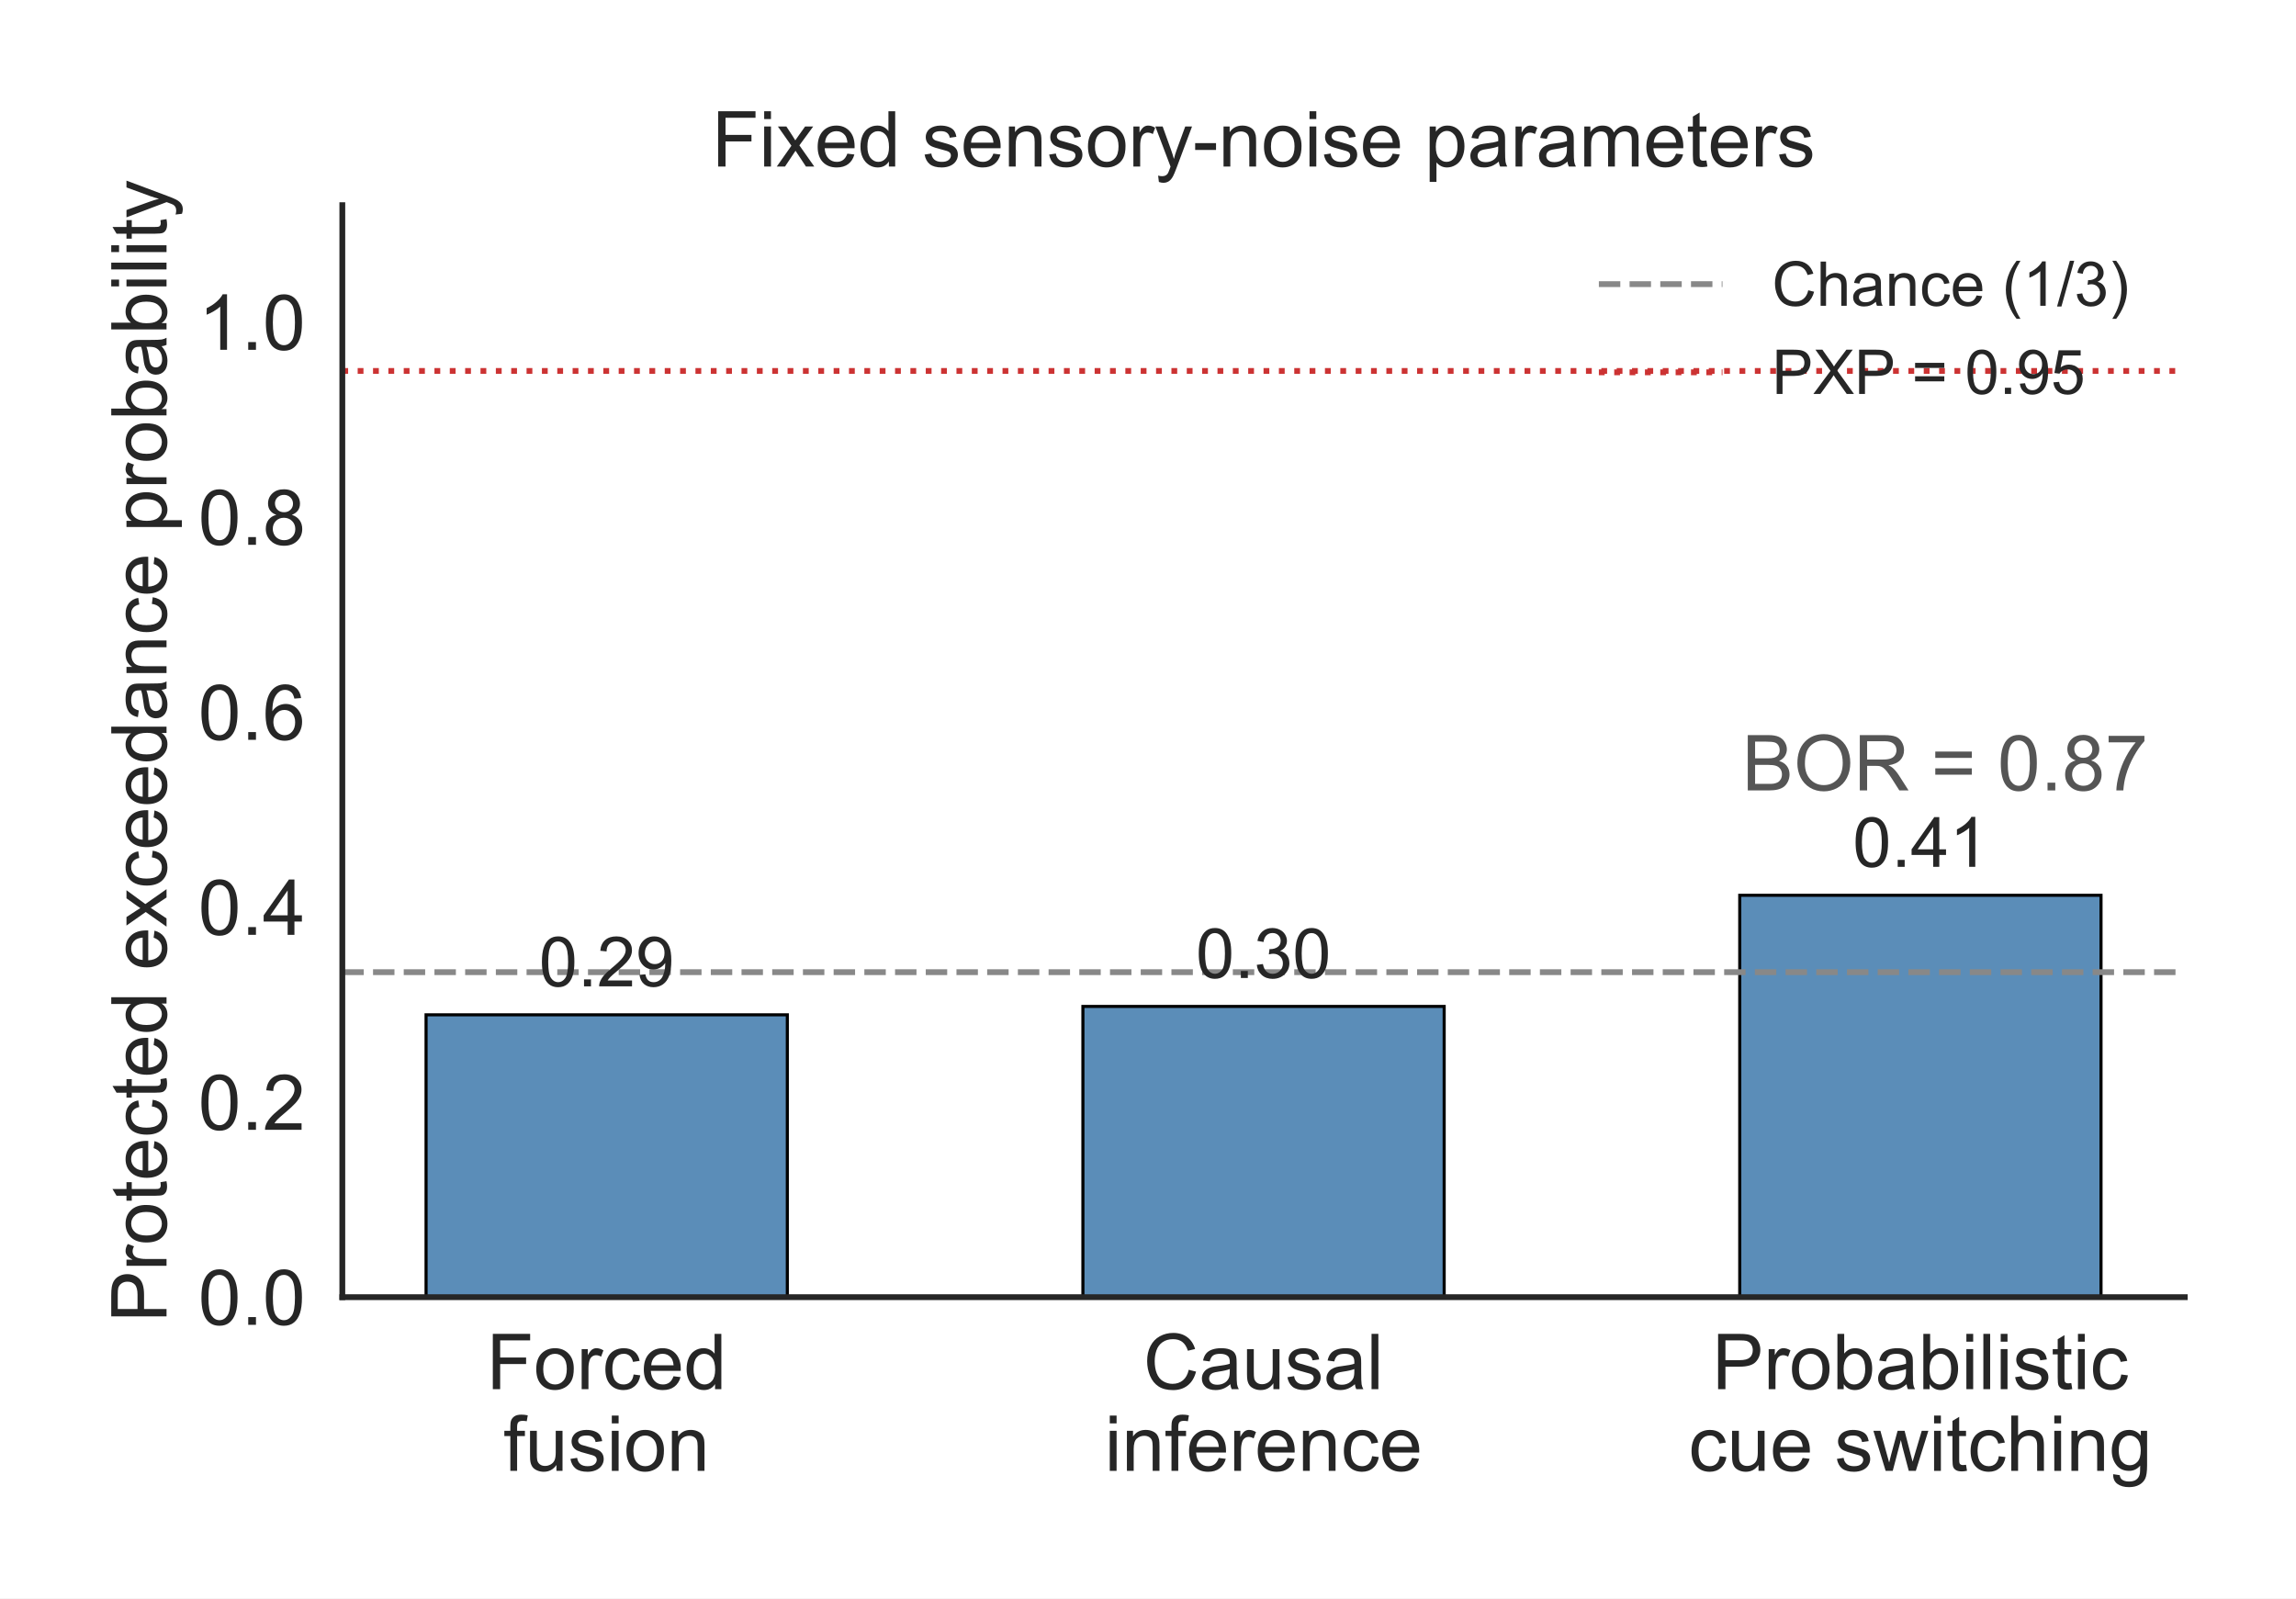
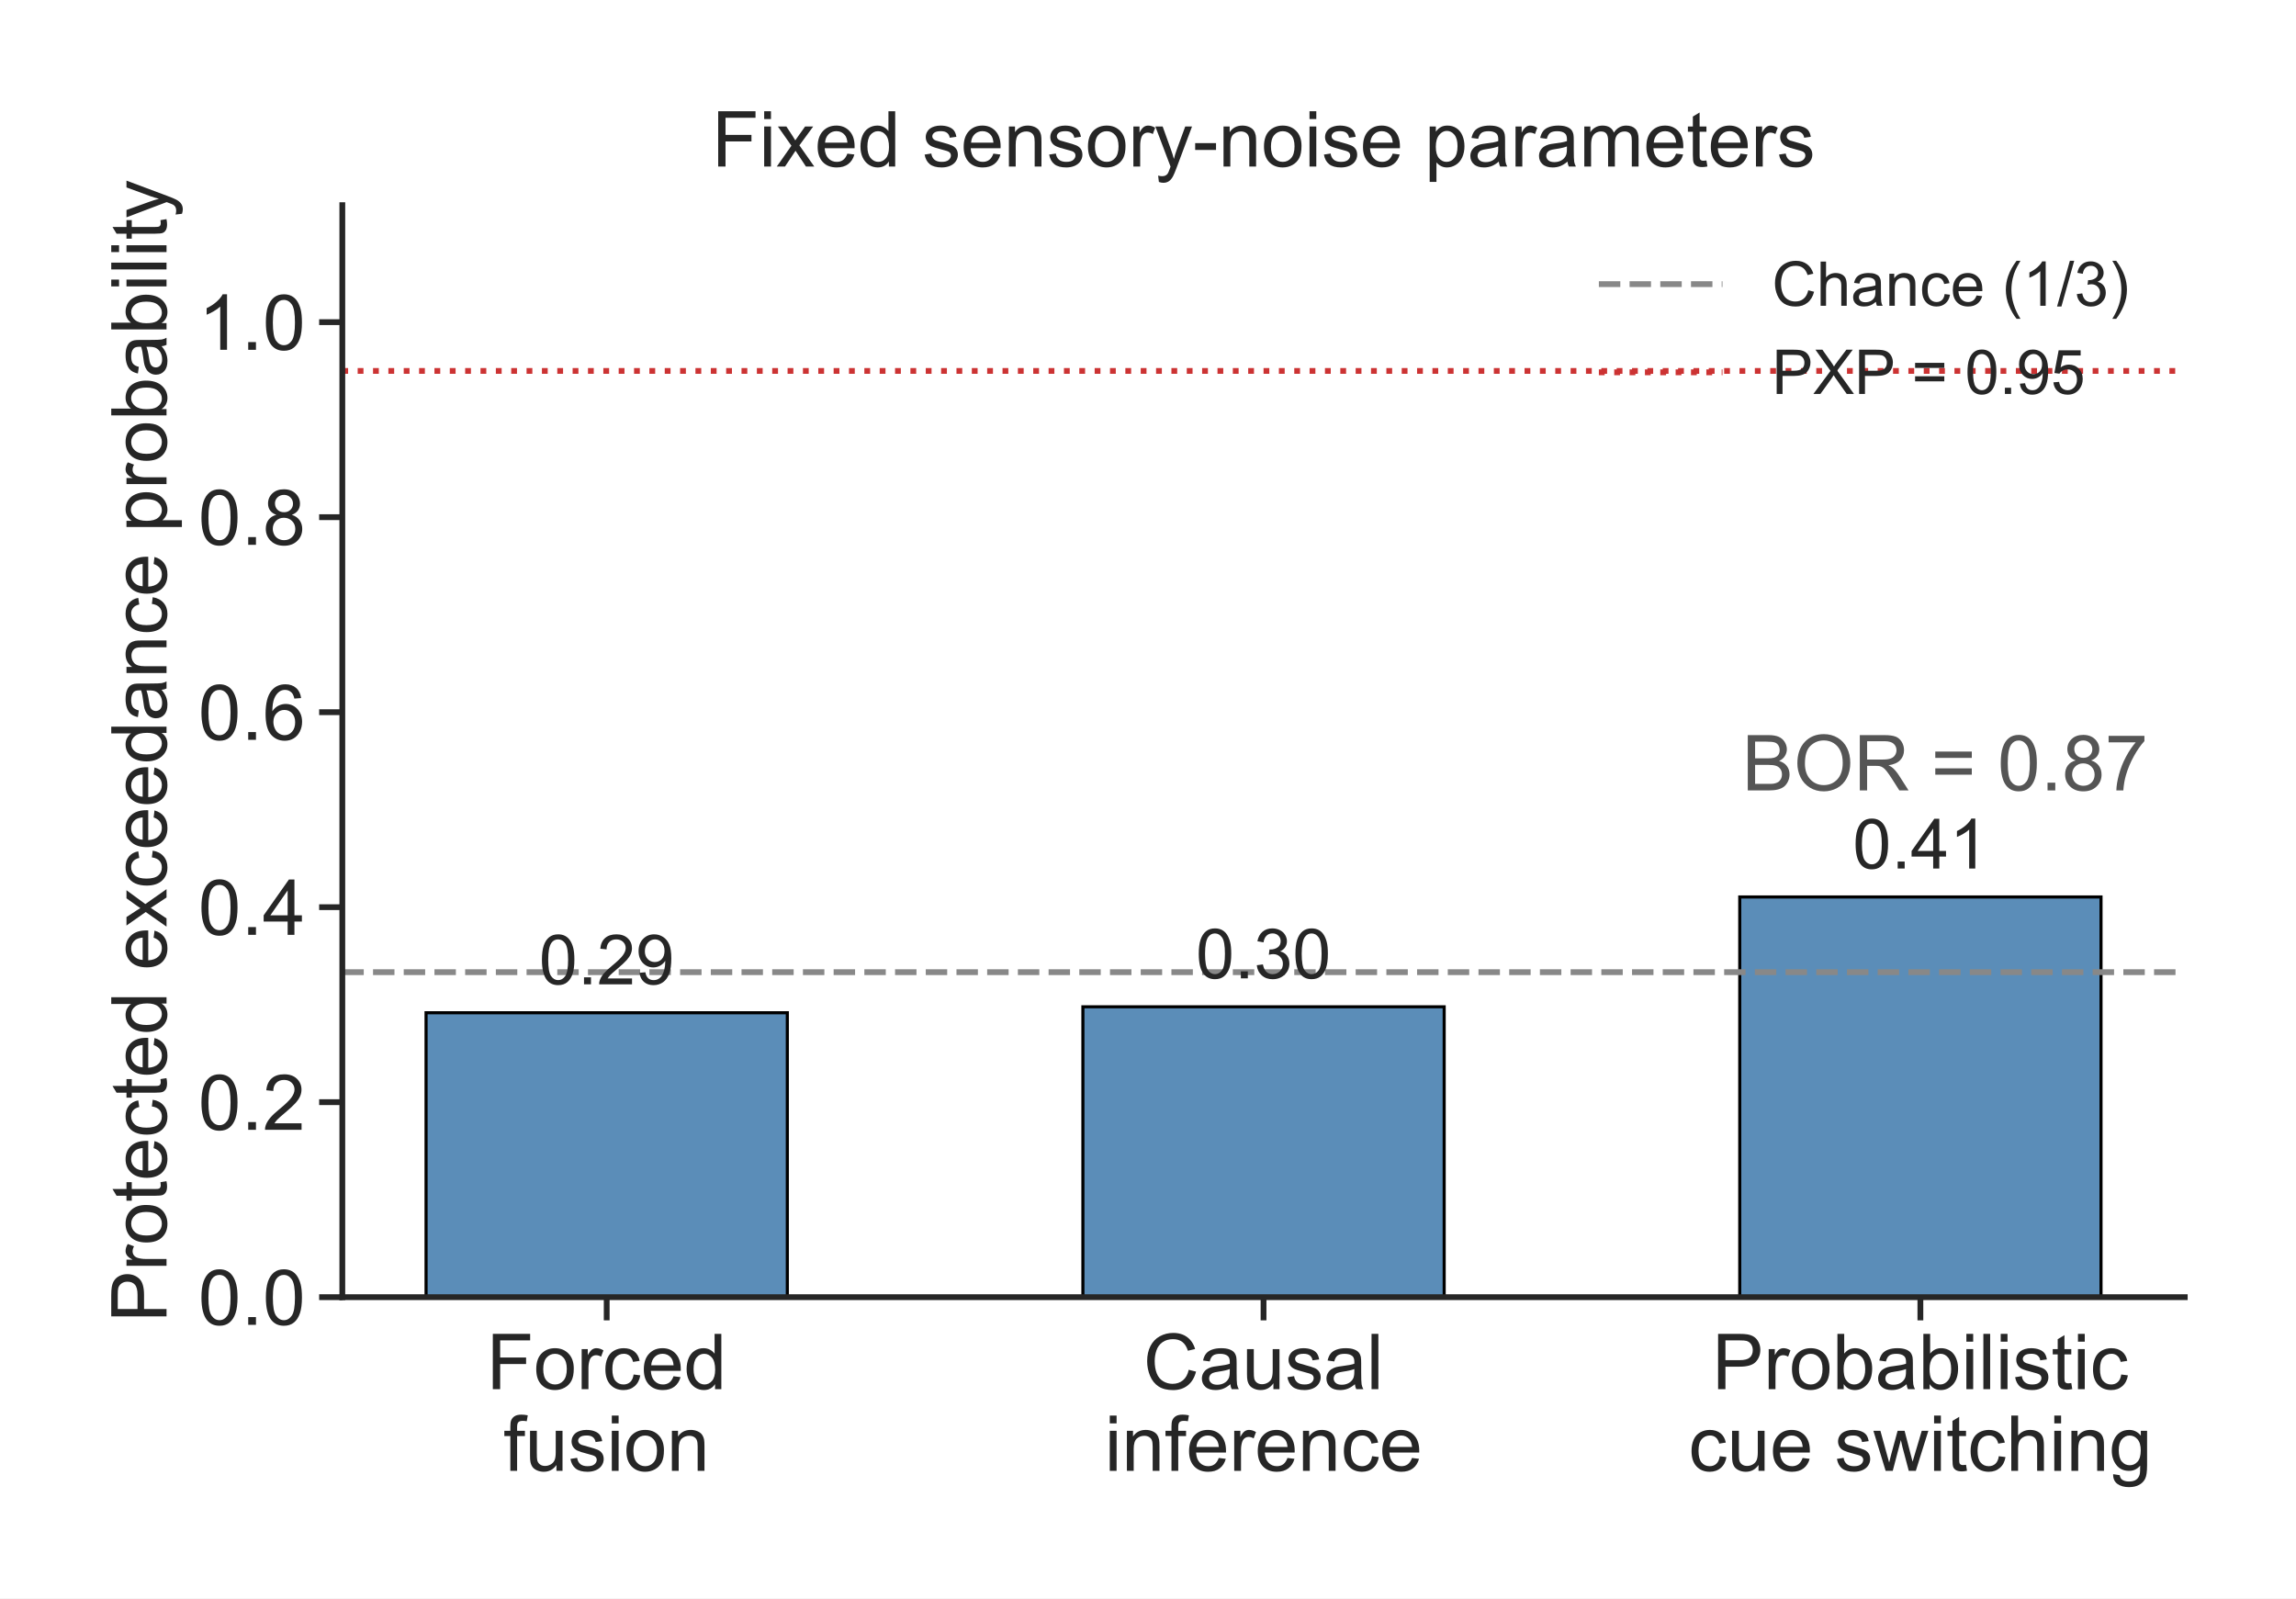
<svg xmlns="http://www.w3.org/2000/svg" xmlns:xlink="http://www.w3.org/1999/xlink" width="594.425pt" height="413.796pt" viewBox="0 0 594.425 413.796" version="1.1">
  <defs>
    <style type="text/css">*{stroke-linejoin: round; stroke-linecap: butt}</style>
  </defs>
  <g id="figure_1">
    <g id="patch_1">
      <path d="M 0 413.796  L 594.425 413.796  L 594.425 0  L 0 0  z " style="fill: #ffffff" />
    </g>
    <g id="axes_1">
      <g id="patch_2">
        <path d="M 88.625 335.818  L 565.625 335.818  L 565.625 53.116  L 88.625 53.116  z " style="fill: #ffffff" />
      </g>
      <g id="matplotlib.axis_1">
        <g id="xtick_1">
+           <g id="line2d_1">
+             <defs>
+               <path id="m2c7286f1e1" d="M 0 0  L 0 6  " style="stroke: #262626; stroke-width: 1.5" />
+             </defs>
+             <g>
+               <use xlink:href="#m2c7286f1e1" x="157.072" y="335.818" style="fill: #262626; stroke: #262626; stroke-width: 1.5" />
+             </g>
+           </g>
          <g id="text_1">
            <g style="fill: #262626" transform="translate(125.9512 359.6332) scale(0.2 -0.2)">
              <defs>
                <path id="ArialMT-46" d="M 525 0  L 525 4581  L 3616 4581  L 3616 4041  L 1131 4041  L 1131 2622  L 3281 2622  L 3281 2081  L 1131 2081  L 1131 0  L 525 0  z " transform="scale(0.015625)" />
                <path id="ArialMT-6f" d="M 213 1659  Q 213 2581 725 3025  Q 1153 3394 1769 3394  Q 2453 3394 2887 2945  Q 3322 2497 3322 1706  Q 3322 1066 3130 698  Q 2938 331 2570 128  Q 2203 -75 1769 -75  Q 1072 -75 642 372  Q 213 819 213 1659  z M 791 1659  Q 791 1022 1069 705  Q 1347 388 1769 388  Q 2188 388 2466 706  Q 2744 1025 2744 1678  Q 2744 2294 2464 2611  Q 2184 2928 1769 2928  Q 1347 2928 1069 2612  Q 791 2297 791 1659  z " transform="scale(0.015625)" />
                <path id="ArialMT-72" d="M 416 0  L 416 3319  L 922 3319  L 922 2816  Q 1116 3169 1280 3281  Q 1444 3394 1641 3394  Q 1925 3394 2219 3213  L 2025 2691  Q 1819 2813 1613 2813  Q 1428 2813 1281 2702  Q 1134 2591 1072 2394  Q 978 2094 978 1738  L 978 0  L 416 0  z " transform="scale(0.015625)" />
                <path id="ArialMT-63" d="M 2588 1216  L 3141 1144  Q 3050 572 2676 248  Q 2303 -75 1759 -75  Q 1078 -75 664 370  Q 250 816 250 1647  Q 250 2184 428 2587  Q 606 2991 970 3192  Q 1334 3394 1763 3394  Q 2303 3394 2647 3120  Q 2991 2847 3088 2344  L 2541 2259  Q 2463 2594 2264 2762  Q 2066 2931 1784 2931  Q 1359 2931 1093 2626  Q 828 2322 828 1663  Q 828 994 1084 691  Q 1341 388 1753 388  Q 2084 388 2306 591  Q 2528 794 2588 1216  z " transform="scale(0.015625)" />
                <path id="ArialMT-65" d="M 2694 1069  L 3275 997  Q 3138 488 2766 206  Q 2394 -75 1816 -75  Q 1088 -75 661 373  Q 234 822 234 1631  Q 234 2469 665 2931  Q 1097 3394 1784 3394  Q 2450 3394 2872 2941  Q 3294 2488 3294 1666  Q 3294 1616 3291 1516  L 816 1516  Q 847 969 1125 678  Q 1403 388 1819 388  Q 2128 388 2347 550  Q 2566 713 2694 1069  z M 847 1978  L 2700 1978  Q 2663 2397 2488 2606  Q 2219 2931 1791 2931  Q 1403 2931 1139 2672  Q 875 2413 847 1978  z " transform="scale(0.015625)" />
                <path id="ArialMT-64" d="M 2575 0  L 2575 419  Q 2259 -75 1647 -75  Q 1250 -75 917 144  Q 584 363 401 755  Q 219 1147 219 1656  Q 219 2153 384 2558  Q 550 2963 881 3178  Q 1213 3394 1622 3394  Q 1922 3394 2156 3267  Q 2391 3141 2538 2938  L 2538 4581  L 3097 4581  L 3097 0  L 2575 0  z M 797 1656  Q 797 1019 1065 703  Q 1334 388 1700 388  Q 2069 388 2326 689  Q 2584 991 2584 1609  Q 2584 2291 2321 2609  Q 2059 2928 1675 2928  Q 1300 2928 1048 2622  Q 797 2316 797 1656  z " transform="scale(0.015625)" />
              </defs>
              <use xlink:href="#ArialMT-46" />
              <use xlink:href="#ArialMT-6f" transform="translate(61.08398 0)" />
              <use xlink:href="#ArialMT-72" transform="translate(116.6992 0)" />
              <use xlink:href="#ArialMT-63" transform="translate(150 0)" />
              <use xlink:href="#ArialMT-65" transform="translate(200 0)" />
              <use xlink:href="#ArialMT-64" transform="translate(255.6152 0)" />
            </g>
            <g style="fill: #262626" transform="translate(130.3887 380.787) scale(0.2 -0.2)">
              <defs>
                <path id="ArialMT-66" d="M 556 0  L 556 2881  L 59 2881  L 59 3319  L 556 3319  L 556 3672  Q 556 4006 616 4169  Q 697 4388 901 4523  Q 1106 4659 1475 4659  Q 1713 4659 2000 4603  L 1916 4113  Q 1741 4144 1584 4144  Q 1328 4144 1222 4034  Q 1116 3925 1116 3625  L 1116 3319  L 1763 3319  L 1763 2881  L 1116 2881  L 1116 0  L 556 0  z " transform="scale(0.015625)" />
                <path id="ArialMT-75" d="M 2597 0  L 2597 488  Q 2209 -75 1544 -75  Q 1250 -75 995 37  Q 741 150 617 320  Q 494 491 444 738  Q 409 903 409 1263  L 409 3319  L 972 3319  L 972 1478  Q 972 1038 1006 884  Q 1059 663 1231 536  Q 1403 409 1656 409  Q 1909 409 2131 539  Q 2353 669 2445 892  Q 2538 1116 2538 1541  L 2538 3319  L 3100 3319  L 3100 0  L 2597 0  z " transform="scale(0.015625)" />
                <path id="ArialMT-73" d="M 197 991  L 753 1078  Q 800 744 1014 566  Q 1228 388 1613 388  Q 2000 388 2187 545  Q 2375 703 2375 916  Q 2375 1106 2209 1216  Q 2094 1291 1634 1406  Q 1016 1563 777 1677  Q 538 1791 414 1992  Q 291 2194 291 2438  Q 291 2659 392 2848  Q 494 3038 669 3163  Q 800 3259 1026 3326  Q 1253 3394 1513 3394  Q 1903 3394 2198 3281  Q 2494 3169 2634 2976  Q 2775 2784 2828 2463  L 2278 2388  Q 2241 2644 2061 2787  Q 1881 2931 1553 2931  Q 1166 2931 1000 2803  Q 834 2675 834 2503  Q 834 2394 903 2306  Q 972 2216 1119 2156  Q 1203 2125 1616 2013  Q 2213 1853 2448 1751  Q 2684 1650 2818 1456  Q 2953 1263 2953 975  Q 2953 694 2789 445  Q 2625 197 2315 61  Q 2006 -75 1616 -75  Q 969 -75 630 194  Q 291 463 197 991  z " transform="scale(0.015625)" />
                <path id="ArialMT-69" d="M 425 3934  L 425 4581  L 988 4581  L 988 3934  L 425 3934  z M 425 0  L 425 3319  L 988 3319  L 988 0  L 425 0  z " transform="scale(0.015625)" />
                <path id="ArialMT-6e" d="M 422 0  L 422 3319  L 928 3319  L 928 2847  Q 1294 3394 1984 3394  Q 2284 3394 2536 3286  Q 2788 3178 2913 3003  Q 3038 2828 3088 2588  Q 3119 2431 3119 2041  L 3119 0  L 2556 0  L 2556 2019  Q 2556 2363 2490 2533  Q 2425 2703 2258 2804  Q 2091 2906 1866 2906  Q 1506 2906 1245 2678  Q 984 2450 984 1813  L 984 0  L 422 0  z " transform="scale(0.015625)" />
              </defs>
              <use xlink:href="#ArialMT-66" />
              <use xlink:href="#ArialMT-75" transform="translate(27.7832 0)" />
              <use xlink:href="#ArialMT-73" transform="translate(83.39844 0)" />
              <use xlink:href="#ArialMT-69" transform="translate(133.3984 0)" />
              <use xlink:href="#ArialMT-6f" transform="translate(155.6152 0)" />
              <use xlink:href="#ArialMT-6e" transform="translate(211.2305 0)" />
            </g>
          </g>
        </g>
        <g id="xtick_2">
+           <g id="line2d_2">
+             <g>
+               <use xlink:href="#m2c7286f1e1" x="327.125" y="335.818" style="fill: #262626; stroke: #262626; stroke-width: 1.5" />
+             </g>
+           </g>
          <g id="text_2">
            <g style="fill: #262626" transform="translate(295.9984 359.6332) scale(0.2 -0.2)">
              <defs>
                <path id="ArialMT-43" d="M 3763 1606  L 4369 1453  Q 4178 706 3683 314  Q 3188 -78 2472 -78  Q 1731 -78 1267 223  Q 803 525 561 1097  Q 319 1669 319 2325  Q 319 3041 592 3573  Q 866 4106 1370 4382  Q 1875 4659 2481 4659  Q 3169 4659 3637 4309  Q 4106 3959 4291 3325  L 3694 3184  Q 3534 3684 3231 3912  Q 2928 4141 2469 4141  Q 1941 4141 1586 3887  Q 1231 3634 1087 3207  Q 944 2781 944 2328  Q 944 1744 1114 1308  Q 1284 872 1643 656  Q 2003 441 2422 441  Q 2931 441 3284 734  Q 3638 1028 3763 1606  z " transform="scale(0.015625)" />
                <path id="ArialMT-61" d="M 2588 409  Q 2275 144 1986 34  Q 1697 -75 1366 -75  Q 819 -75 525 192  Q 231 459 231 875  Q 231 1119 342 1320  Q 453 1522 633 1644  Q 813 1766 1038 1828  Q 1203 1872 1538 1913  Q 2219 1994 2541 2106  Q 2544 2222 2544 2253  Q 2544 2597 2384 2738  Q 2169 2928 1744 2928  Q 1347 2928 1158 2789  Q 969 2650 878 2297  L 328 2372  Q 403 2725 575 2942  Q 747 3159 1072 3276  Q 1397 3394 1825 3394  Q 2250 3394 2515 3294  Q 2781 3194 2906 3042  Q 3031 2891 3081 2659  Q 3109 2516 3109 2141  L 3109 1391  Q 3109 606 3145 398  Q 3181 191 3288 0  L 2700 0  Q 2613 175 2588 409  z M 2541 1666  Q 2234 1541 1622 1453  Q 1275 1403 1131 1340  Q 988 1278 909 1158  Q 831 1038 831 891  Q 831 666 1001 516  Q 1172 366 1500 366  Q 1825 366 2078 508  Q 2331 650 2450 897  Q 2541 1088 2541 1459  L 2541 1666  z " transform="scale(0.015625)" />
                <path id="ArialMT-6c" d="M 409 0  L 409 4581  L 972 4581  L 972 0  L 409 0  z " transform="scale(0.015625)" />
              </defs>
              <use xlink:href="#ArialMT-43" />
              <use xlink:href="#ArialMT-61" transform="translate(72.2168 0)" />
              <use xlink:href="#ArialMT-75" transform="translate(127.832 0)" />
              <use xlink:href="#ArialMT-73" transform="translate(183.4473 0)" />
              <use xlink:href="#ArialMT-61" transform="translate(233.4473 0)" />
              <use xlink:href="#ArialMT-6c" transform="translate(289.0625 0)" />
            </g>
            <g style="fill: #262626" transform="translate(285.9906 380.787) scale(0.2 -0.2)">
              <use xlink:href="#ArialMT-69" />
              <use xlink:href="#ArialMT-6e" transform="translate(22.2168 0)" />
              <use xlink:href="#ArialMT-66" transform="translate(77.83203 0)" />
              <use xlink:href="#ArialMT-65" transform="translate(105.6152 0)" />
              <use xlink:href="#ArialMT-72" transform="translate(161.2305 0)" />
              <use xlink:href="#ArialMT-65" transform="translate(194.5312 0)" />
              <use xlink:href="#ArialMT-6e" transform="translate(250.1465 0)" />
              <use xlink:href="#ArialMT-63" transform="translate(305.7617 0)" />
              <use xlink:href="#ArialMT-65" transform="translate(355.7617 0)" />
            </g>
          </g>
        </g>
        <g id="xtick_3">
+           <g id="line2d_3">
+             <g>
+               <use xlink:href="#m2c7286f1e1" x="497.178" y="335.818" style="fill: #262626; stroke: #262626; stroke-width: 1.5" />
+             </g>
+           </g>
          <g id="text_3">
            <g style="fill: #262626" transform="translate(443.2691 359.6332) scale(0.2 -0.2)">
              <defs>
                <path id="ArialMT-50" d="M 494 0  L 494 4581  L 2222 4581  Q 2678 4581 2919 4538  Q 3256 4481 3484 4323  Q 3713 4166 3852 3881  Q 3991 3597 3991 3256  Q 3991 2672 3619 2267  Q 3247 1863 2275 1863  L 1100 1863  L 1100 0  L 494 0  z M 1100 2403  L 2284 2403  Q 2872 2403 3119 2622  Q 3366 2841 3366 3238  Q 3366 3525 3220 3729  Q 3075 3934 2838 4000  Q 2684 4041 2272 4041  L 1100 4041  L 1100 2403  z " transform="scale(0.015625)" />
                <path id="ArialMT-62" d="M 941 0  L 419 0  L 419 4581  L 981 4581  L 981 2947  Q 1338 3394 1891 3394  Q 2197 3394 2470 3270  Q 2744 3147 2920 2923  Q 3097 2700 3197 2384  Q 3297 2069 3297 1709  Q 3297 856 2875 390  Q 2453 -75 1863 -75  Q 1275 -75 941 416  L 941 0  z M 934 1684  Q 934 1088 1097 822  Q 1363 388 1816 388  Q 2184 388 2453 708  Q 2722 1028 2722 1663  Q 2722 2313 2464 2622  Q 2206 2931 1841 2931  Q 1472 2931 1203 2611  Q 934 2291 934 1684  z " transform="scale(0.015625)" />
                <path id="ArialMT-74" d="M 1650 503  L 1731 6  Q 1494 -44 1306 -44  Q 1000 -44 831 53  Q 663 150 594 308  Q 525 466 525 972  L 525 2881  L 113 2881  L 113 3319  L 525 3319  L 525 4141  L 1084 4478  L 1084 3319  L 1650 3319  L 1650 2881  L 1084 2881  L 1084 941  Q 1084 700 1114 631  Q 1144 563 1211 522  Q 1278 481 1403 481  Q 1497 481 1650 503  z " transform="scale(0.015625)" />
              </defs>
              <use xlink:href="#ArialMT-50" />
              <use xlink:href="#ArialMT-72" transform="translate(66.69922 0)" />
              <use xlink:href="#ArialMT-6f" transform="translate(100 0)" />
              <use xlink:href="#ArialMT-62" transform="translate(155.6152 0)" />
              <use xlink:href="#ArialMT-61" transform="translate(211.2305 0)" />
              <use xlink:href="#ArialMT-62" transform="translate(266.8457 0)" />
              <use xlink:href="#ArialMT-69" transform="translate(322.4609 0)" />
              <use xlink:href="#ArialMT-6c" transform="translate(344.6777 0)" />
              <use xlink:href="#ArialMT-69" transform="translate(366.8945 0)" />
              <use xlink:href="#ArialMT-73" transform="translate(389.1113 0)" />
              <use xlink:href="#ArialMT-74" transform="translate(439.1113 0)" />
              <use xlink:href="#ArialMT-69" transform="translate(466.8945 0)" />
              <use xlink:href="#ArialMT-63" transform="translate(489.1113 0)" />
            </g>
            <g style="fill: #262626" transform="translate(437.1519 380.787) scale(0.2 -0.2)">
              <defs>
                <path id="ArialMT-20" transform="scale(0.015625)" />
                <path id="ArialMT-77" d="M 1034 0  L 19 3319  L 600 3319  L 1128 1403  L 1325 691  Q 1338 744 1497 1375  L 2025 3319  L 2603 3319  L 3100 1394  L 3266 759  L 3456 1400  L 4025 3319  L 4572 3319  L 3534 0  L 2950 0  L 2422 1988  L 2294 2553  L 1622 0  L 1034 0  z " transform="scale(0.015625)" />
                <path id="ArialMT-68" d="M 422 0  L 422 4581  L 984 4581  L 984 2938  Q 1378 3394 1978 3394  Q 2347 3394 2619 3248  Q 2891 3103 3008 2847  Q 3125 2591 3125 2103  L 3125 0  L 2563 0  L 2563 2103  Q 2563 2525 2380 2717  Q 2197 2909 1863 2909  Q 1613 2909 1392 2779  Q 1172 2650 1078 2428  Q 984 2206 984 1816  L 984 0  L 422 0  z " transform="scale(0.015625)" />
                <path id="ArialMT-67" d="M 319 -275  L 866 -356  Q 900 -609 1056 -725  Q 1266 -881 1628 -881  Q 2019 -881 2231 -725  Q 2444 -569 2519 -288  Q 2563 -116 2559 434  Q 2191 0 1641 0  Q 956 0 581 494  Q 206 988 206 1678  Q 206 2153 378 2554  Q 550 2956 876 3175  Q 1203 3394 1644 3394  Q 2231 3394 2613 2919  L 2613 3319  L 3131 3319  L 3131 450  Q 3131 -325 2973 -648  Q 2816 -972 2473 -1159  Q 2131 -1347 1631 -1347  Q 1038 -1347 672 -1080  Q 306 -813 319 -275  z M 784 1719  Q 784 1066 1043 766  Q 1303 466 1694 466  Q 2081 466 2343 764  Q 2606 1063 2606 1700  Q 2606 2309 2336 2618  Q 2066 2928 1684 2928  Q 1309 2928 1046 2623  Q 784 2319 784 1719  z " transform="scale(0.015625)" />
              </defs>
              <use xlink:href="#ArialMT-63" />
              <use xlink:href="#ArialMT-75" transform="translate(50 0)" />
              <use xlink:href="#ArialMT-65" transform="translate(105.6152 0)" />
              <use xlink:href="#ArialMT-20" transform="translate(161.2305 0)" />
              <use xlink:href="#ArialMT-73" transform="translate(189.0137 0)" />
              <use xlink:href="#ArialMT-77" transform="translate(239.0137 0)" />
              <use xlink:href="#ArialMT-69" transform="translate(311.2305 0)" />
              <use xlink:href="#ArialMT-74" transform="translate(333.4473 0)" />
              <use xlink:href="#ArialMT-63" transform="translate(361.2305 0)" />
              <use xlink:href="#ArialMT-68" transform="translate(411.2305 0)" />
              <use xlink:href="#ArialMT-69" transform="translate(466.8457 0)" />
              <use xlink:href="#ArialMT-6e" transform="translate(489.0625 0)" />
              <use xlink:href="#ArialMT-67" transform="translate(544.6777 0)" />
            </g>
          </g>
        </g>
      </g>
      <g id="matplotlib.axis_2">
        <g id="ytick_1">
+           <g id="line2d_4">
+             <defs>
+               <path id="mc9af88eaad" d="M 0 0  L -6 0  " style="stroke: #262626; stroke-width: 1.5" />
+             </defs>
+             <g>
+               <use xlink:href="#mc9af88eaad" x="88.625" y="335.818" style="fill: #262626; stroke: #262626; stroke-width: 1.5" />
+             </g>
+           </g>
          <g id="text_4">
            <g style="fill: #262626" transform="translate(51.325 342.9754) scale(0.2 -0.2)">
              <defs>
                <path id="ArialMT-30" d="M 266 2259  Q 266 3072 433 3567  Q 600 4063 929 4331  Q 1259 4600 1759 4600  Q 2128 4600 2406 4451  Q 2684 4303 2865 4023  Q 3047 3744 3150 3342  Q 3253 2941 3253 2259  Q 3253 1453 3087 958  Q 2922 463 2592 192  Q 2263 -78 1759 -78  Q 1097 -78 719 397  Q 266 969 266 2259  z M 844 2259  Q 844 1131 1108 757  Q 1372 384 1759 384  Q 2147 384 2411 759  Q 2675 1134 2675 2259  Q 2675 3391 2411 3762  Q 2147 4134 1753 4134  Q 1366 4134 1134 3806  Q 844 3388 844 2259  z " transform="scale(0.015625)" />
                <path id="ArialMT-2e" d="M 581 0  L 581 641  L 1222 641  L 1222 0  L 581 0  z " transform="scale(0.015625)" />
              </defs>
              <use xlink:href="#ArialMT-30" />
              <use xlink:href="#ArialMT-2e" transform="translate(55.61523 0)" />
              <use xlink:href="#ArialMT-30" transform="translate(83.39844 0)" />
            </g>
          </g>
        </g>
        <g id="ytick_2">
+           <g id="line2d_5">
+             <g>
+               <use xlink:href="#mc9af88eaad" x="88.625" y="285.335" style="fill: #262626; stroke: #262626; stroke-width: 1.5" />
+             </g>
+           </g>
          <g id="text_5">
            <g style="fill: #262626" transform="translate(51.325 292.4929) scale(0.2 -0.2)">
              <defs>
                <path id="ArialMT-32" d="M 3222 541  L 3222 0  L 194 0  Q 188 203 259 391  Q 375 700 629 1000  Q 884 1300 1366 1694  Q 2113 2306 2375 2664  Q 2638 3022 2638 3341  Q 2638 3675 2398 3904  Q 2159 4134 1775 4134  Q 1369 4134 1125 3890  Q 881 3647 878 3216  L 300 3275  Q 359 3922 746 4261  Q 1134 4600 1788 4600  Q 2447 4600 2831 4234  Q 3216 3869 3216 3328  Q 3216 3053 3103 2787  Q 2991 2522 2730 2228  Q 2469 1934 1863 1422  Q 1356 997 1212 845  Q 1069 694 975 541  L 3222 541  z " transform="scale(0.015625)" />
              </defs>
              <use xlink:href="#ArialMT-30" />
              <use xlink:href="#ArialMT-2e" transform="translate(55.61523 0)" />
              <use xlink:href="#ArialMT-32" transform="translate(83.39844 0)" />
            </g>
          </g>
        </g>
        <g id="ytick_3">
+           <g id="line2d_6">
+             <g>
+               <use xlink:href="#mc9af88eaad" x="88.625" y="234.853" style="fill: #262626; stroke: #262626; stroke-width: 1.5" />
+             </g>
+           </g>
          <g id="text_6">
            <g style="fill: #262626" transform="translate(51.325 242.0104) scale(0.2 -0.2)">
              <defs>
                <path id="ArialMT-34" d="M 2069 0  L 2069 1097  L 81 1097  L 81 1613  L 2172 4581  L 2631 4581  L 2631 1613  L 3250 1613  L 3250 1097  L 2631 1097  L 2631 0  L 2069 0  z M 2069 1613  L 2069 3678  L 634 1613  L 2069 1613  z " transform="scale(0.015625)" />
              </defs>
              <use xlink:href="#ArialMT-30" />
              <use xlink:href="#ArialMT-2e" transform="translate(55.61523 0)" />
              <use xlink:href="#ArialMT-34" transform="translate(83.39844 0)" />
            </g>
          </g>
        </g>
        <g id="ytick_4">
+           <g id="line2d_7">
+             <g>
+               <use xlink:href="#mc9af88eaad" x="88.625" y="184.37" style="fill: #262626; stroke: #262626; stroke-width: 1.5" />
+             </g>
+           </g>
          <g id="text_7">
            <g style="fill: #262626" transform="translate(51.325 191.5279) scale(0.2 -0.2)">
              <defs>
                <path id="ArialMT-36" d="M 3184 3459  L 2625 3416  Q 2550 3747 2413 3897  Q 2184 4138 1850 4138  Q 1581 4138 1378 3988  Q 1113 3794 959 3422  Q 806 3050 800 2363  Q 1003 2672 1297 2822  Q 1591 2972 1913 2972  Q 2475 2972 2870 2558  Q 3266 2144 3266 1488  Q 3266 1056 3080 686  Q 2894 316 2569 119  Q 2244 -78 1831 -78  Q 1128 -78 684 439  Q 241 956 241 2144  Q 241 3472 731 4075  Q 1159 4600 1884 4600  Q 2425 4600 2770 4297  Q 3116 3994 3184 3459  z M 888 1484  Q 888 1194 1011 928  Q 1134 663 1356 523  Q 1578 384 1822 384  Q 2178 384 2434 671  Q 2691 959 2691 1453  Q 2691 1928 2437 2201  Q 2184 2475 1800 2475  Q 1419 2475 1153 2201  Q 888 1928 888 1484  z " transform="scale(0.015625)" />
              </defs>
              <use xlink:href="#ArialMT-30" />
              <use xlink:href="#ArialMT-2e" transform="translate(55.61523 0)" />
              <use xlink:href="#ArialMT-36" transform="translate(83.39844 0)" />
            </g>
          </g>
        </g>
        <g id="ytick_5">
+           <g id="line2d_8">
+             <g>
+               <use xlink:href="#mc9af88eaad" x="88.625" y="133.888" style="fill: #262626; stroke: #262626; stroke-width: 1.5" />
+             </g>
+           </g>
          <g id="text_8">
            <g style="fill: #262626" transform="translate(51.325 141.0454) scale(0.2 -0.2)">
              <defs>
                <path id="ArialMT-38" d="M 1131 2484  Q 781 2613 612 2850  Q 444 3088 444 3419  Q 444 3919 803 4259  Q 1163 4600 1759 4600  Q 2359 4600 2725 4251  Q 3091 3903 3091 3403  Q 3091 3084 2923 2848  Q 2756 2613 2416 2484  Q 2838 2347 3058 2040  Q 3278 1734 3278 1309  Q 3278 722 2862 322  Q 2447 -78 1769 -78  Q 1091 -78 675 323  Q 259 725 259 1325  Q 259 1772 486 2073  Q 713 2375 1131 2484  z M 1019 3438  Q 1019 3113 1228 2906  Q 1438 2700 1772 2700  Q 2097 2700 2305 2904  Q 2513 3109 2513 3406  Q 2513 3716 2298 3927  Q 2084 4138 1766 4138  Q 1444 4138 1231 3931  Q 1019 3725 1019 3438  z M 838 1322  Q 838 1081 952 856  Q 1066 631 1291 507  Q 1516 384 1775 384  Q 2178 384 2440 643  Q 2703 903 2703 1303  Q 2703 1709 2433 1975  Q 2163 2241 1756 2241  Q 1359 2241 1098 1978  Q 838 1716 838 1322  z " transform="scale(0.015625)" />
              </defs>
              <use xlink:href="#ArialMT-30" />
              <use xlink:href="#ArialMT-2e" transform="translate(55.61523 0)" />
              <use xlink:href="#ArialMT-38" transform="translate(83.39844 0)" />
            </g>
          </g>
        </g>
        <g id="ytick_6">
+           <g id="line2d_9">
+             <g>
+               <use xlink:href="#mc9af88eaad" x="88.625" y="83.405" style="fill: #262626; stroke: #262626; stroke-width: 1.5" />
+             </g>
+           </g>
          <g id="text_9">
            <g style="fill: #262626" transform="translate(51.325 90.56294) scale(0.2 -0.2)">
              <defs>
                <path id="ArialMT-31" d="M 2384 0  L 1822 0  L 1822 3584  Q 1619 3391 1289 3197  Q 959 3003 697 2906  L 697 3450  Q 1169 3672 1522 3987  Q 1875 4303 2022 4600  L 2384 4600  L 2384 0  z " transform="scale(0.015625)" />
              </defs>
              <use xlink:href="#ArialMT-31" />
              <use xlink:href="#ArialMT-2e" transform="translate(55.61523 0)" />
              <use xlink:href="#ArialMT-30" transform="translate(83.39844 0)" />
            </g>
          </g>
        </g>
        <g id="text_10">
          <g style="fill: #262626" transform="translate(43.11563 342.3276) rotate(-90) scale(0.2 -0.2)">
            <defs>
              <path id="ArialMT-78" d="M 47 0  L 1259 1725  L 138 3319  L 841 3319  L 1350 2541  Q 1494 2319 1581 2169  Q 1719 2375 1834 2534  L 2394 3319  L 3066 3319  L 1919 1756  L 3153 0  L 2463 0  L 1781 1031  L 1600 1309  L 728 0  L 47 0  z " transform="scale(0.015625)" />
              <path id="ArialMT-70" d="M 422 -1272  L 422 3319  L 934 3319  L 934 2888  Q 1116 3141 1344 3267  Q 1572 3394 1897 3394  Q 2322 3394 2647 3175  Q 2972 2956 3137 2557  Q 3303 2159 3303 1684  Q 3303 1175 3120 767  Q 2938 359 2589 142  Q 2241 -75 1856 -75  Q 1575 -75 1351 44  Q 1128 163 984 344  L 984 -1272  L 422 -1272  z M 931 1641  Q 931 1000 1190 694  Q 1450 388 1819 388  Q 2194 388 2461 705  Q 2728 1022 2728 1688  Q 2728 2322 2467 2637  Q 2206 2953 1844 2953  Q 1484 2953 1207 2617  Q 931 2281 931 1641  z " transform="scale(0.015625)" />
              <path id="ArialMT-79" d="M 397 -1278  L 334 -750  Q 519 -800 656 -800  Q 844 -800 956 -737  Q 1069 -675 1141 -563  Q 1194 -478 1313 -144  Q 1328 -97 1363 -6  L 103 3319  L 709 3319  L 1400 1397  Q 1534 1031 1641 628  Q 1738 1016 1872 1384  L 2581 3319  L 3144 3319  L 1881 -56  Q 1678 -603 1566 -809  Q 1416 -1088 1222 -1217  Q 1028 -1347 759 -1347  Q 597 -1347 397 -1278  z " transform="scale(0.015625)" />
            </defs>
            <use xlink:href="#ArialMT-50" />
            <use xlink:href="#ArialMT-72" transform="translate(66.69922 0)" />
            <use xlink:href="#ArialMT-6f" transform="translate(100 0)" />
            <use xlink:href="#ArialMT-74" transform="translate(155.6152 0)" />
            <use xlink:href="#ArialMT-65" transform="translate(183.3984 0)" />
            <use xlink:href="#ArialMT-63" transform="translate(239.0137 0)" />
            <use xlink:href="#ArialMT-74" transform="translate(289.0137 0)" />
            <use xlink:href="#ArialMT-65" transform="translate(316.7969 0)" />
            <use xlink:href="#ArialMT-64" transform="translate(372.4121 0)" />
            <use xlink:href="#ArialMT-20" transform="translate(428.0273 0)" />
            <use xlink:href="#ArialMT-65" transform="translate(455.8105 0)" />
            <use xlink:href="#ArialMT-78" transform="translate(511.4258 0)" />
            <use xlink:href="#ArialMT-63" transform="translate(561.4258 0)" />
            <use xlink:href="#ArialMT-65" transform="translate(611.4258 0)" />
            <use xlink:href="#ArialMT-65" transform="translate(667.041 0)" />
            <use xlink:href="#ArialMT-64" transform="translate(722.6562 0)" />
            <use xlink:href="#ArialMT-61" transform="translate(778.2715 0)" />
            <use xlink:href="#ArialMT-6e" transform="translate(833.8867 0)" />
            <use xlink:href="#ArialMT-63" transform="translate(889.502 0)" />
            <use xlink:href="#ArialMT-65" transform="translate(939.502 0)" />
            <use xlink:href="#ArialMT-20" transform="translate(995.1172 0)" />
            <use xlink:href="#ArialMT-70" transform="translate(1022.9 0)" />
            <use xlink:href="#ArialMT-72" transform="translate(1078.516 0)" />
            <use xlink:href="#ArialMT-6f" transform="translate(1111.816 0)" />
            <use xlink:href="#ArialMT-62" transform="translate(1167.432 0)" />
            <use xlink:href="#ArialMT-61" transform="translate(1223.047 0)" />
            <use xlink:href="#ArialMT-62" transform="translate(1278.662 0)" />
            <use xlink:href="#ArialMT-69" transform="translate(1334.277 0)" />
            <use xlink:href="#ArialMT-6c" transform="translate(1356.494 0)" />
            <use xlink:href="#ArialMT-69" transform="translate(1378.711 0)" />
            <use xlink:href="#ArialMT-74" transform="translate(1400.928 0)" />
            <use xlink:href="#ArialMT-79" transform="translate(1428.711 0)" />
          </g>
        </g>
      </g>
      <g id="patch_3">
-         <path d="M 110.307 335.818  L 203.836 335.818  L 203.836 262.717  L 110.307 262.717  z " clip-path="url(#p0e198f91b6)" style="fill: #5b8db8; stroke: #000000; stroke-width: 0.8; stroke-linejoin: miter" />
+         <path d="M 110.307 335.818  L 203.836 335.818  L 203.836 262.185  L 110.307 262.185  z " clip-path="url(#p43ce32391f)" style="fill: #5b8db8; stroke: #000000; stroke-width: 0.8; stroke-linejoin: miter" />
      </g>
      <g id="patch_4">
-         <path d="M 280.36 335.818  L 373.89 335.818  L 373.89 260.547  L 280.36 260.547  z " clip-path="url(#p0e198f91b6)" style="fill: #5b8db8; stroke: #000000; stroke-width: 0.8; stroke-linejoin: miter" />
+         <path d="M 280.36 335.818  L 373.89 335.818  L 373.89 260.646  L 280.36 260.646  z " clip-path="url(#p43ce32391f)" style="fill: #5b8db8; stroke: #000000; stroke-width: 0.8; stroke-linejoin: miter" />
      </g>
      <g id="patch_5">
-         <path d="M 450.414 335.818  L 543.943 335.818  L 543.943 231.777  L 450.414 231.777  z " clip-path="url(#p0e198f91b6)" style="fill: #5b8db8; stroke: #000000; stroke-width: 0.8; stroke-linejoin: miter" />
-       </g>
-       <g id="line2d_1">
-         <path d="M 88.625 251.68  L 565.625 251.68  " clip-path="url(#p0e198f91b6)" style="fill: none; stroke-dasharray: 5.55,2.4; stroke-dashoffset: 0; stroke: #888888; stroke-width: 1.5" />
-       </g>
-       <g id="line2d_2">
-         <path d="M 88.625 96.026  L 565.625 96.026  " clip-path="url(#p0e198f91b6)" style="fill: none; stroke-dasharray: 1.5,2.475; stroke-dashoffset: 0; stroke: #cc3333; stroke-width: 1.5" />
+         <path d="M 450.414 335.818  L 543.943 335.818  L 543.943 232.21  L 450.414 232.21  z " clip-path="url(#p43ce32391f)" style="fill: #5b8db8; stroke: #000000; stroke-width: 0.8; stroke-linejoin: miter" />
+       </g>
+       <g id="line2d_10">
+         <path d="M 88.625 251.68  L 565.625 251.68  " clip-path="url(#p43ce32391f)" style="fill: none; stroke-dasharray: 5.55,2.4; stroke-dashoffset: 0; stroke: #888888; stroke-width: 1.5" />
+       </g>
+       <g id="line2d_11">
+         <path d="M 88.625 96.026  L 565.625 96.026  " clip-path="url(#p43ce32391f)" style="fill: none; stroke-dasharray: 1.5,2.475; stroke-dashoffset: 0; stroke: #cc3333; stroke-width: 1.5" />
      </g>
      <g id="patch_6">
        <path d="M 88.625 335.818  L 88.625 53.116  " style="fill: none; stroke: #262626; stroke-width: 1.5; stroke-linejoin: miter; stroke-linecap: square" />
      </g>
      <g id="patch_7">
        <path d="M 88.625 335.818  L 565.625 335.818  " style="fill: none; stroke: #262626; stroke-width: 1.5; stroke-linejoin: miter; stroke-linecap: square" />
      </g>
      <g id="text_11">
-         <g style="fill: #262626" transform="translate(139.5567 255.3533) scale(0.18 -0.18)">
+         <g style="fill: #262626" transform="translate(139.5567 254.8212) scale(0.18 -0.18)">
          <defs>
            <path id="ArialMT-39" d="M 350 1059  L 891 1109  Q 959 728 1153 556  Q 1347 384 1650 384  Q 1909 384 2104 503  Q 2300 622 2425 820  Q 2550 1019 2634 1356  Q 2719 1694 2719 2044  Q 2719 2081 2716 2156  Q 2547 1888 2255 1720  Q 1963 1553 1622 1553  Q 1053 1553 659 1965  Q 266 2378 266 3053  Q 266 3750 677 4175  Q 1088 4600 1706 4600  Q 2153 4600 2523 4359  Q 2894 4119 3086 3673  Q 3278 3228 3278 2384  Q 3278 1506 3087 986  Q 2897 466 2520 194  Q 2144 -78 1638 -78  Q 1100 -78 759 220  Q 419 519 350 1059  z M 2653 3081  Q 2653 3566 2395 3850  Q 2138 4134 1775 4134  Q 1400 4134 1122 3828  Q 844 3522 844 3034  Q 844 2597 1108 2323  Q 1372 2050 1759 2050  Q 2150 2050 2401 2323  Q 2653 2597 2653 3081  z " transform="scale(0.015625)" />
          </defs>
          <use xlink:href="#ArialMT-30" />
          <use xlink:href="#ArialMT-2e" transform="translate(55.61523 0)" />
          <use xlink:href="#ArialMT-32" transform="translate(83.39844 0)" />
          <use xlink:href="#ArialMT-39" transform="translate(139.0137 0)" />
        </g>
      </g>
      <g id="text_12">
-         <g style="fill: #262626" transform="translate(309.6102 253.1829) scale(0.18 -0.18)">
+         <g style="fill: #262626" transform="translate(309.6102 253.2819) scale(0.18 -0.18)">
          <defs>
            <path id="ArialMT-33" d="M 269 1209  L 831 1284  Q 928 806 1161 595  Q 1394 384 1728 384  Q 2125 384 2398 659  Q 2672 934 2672 1341  Q 2672 1728 2419 1979  Q 2166 2231 1775 2231  Q 1616 2231 1378 2169  L 1441 2663  Q 1497 2656 1531 2656  Q 1891 2656 2178 2843  Q 2466 3031 2466 3422  Q 2466 3731 2256 3934  Q 2047 4138 1716 4138  Q 1388 4138 1169 3931  Q 950 3725 888 3313  L 325 3413  Q 428 3978 793 4289  Q 1159 4600 1703 4600  Q 2078 4600 2393 4439  Q 2709 4278 2876 4000  Q 3044 3722 3044 3409  Q 3044 3113 2884 2869  Q 2725 2625 2413 2481  Q 2819 2388 3044 2092  Q 3269 1797 3269 1353  Q 3269 753 2831 336  Q 2394 -81 1725 -81  Q 1122 -81 723 278  Q 325 638 269 1209  z " transform="scale(0.015625)" />
          </defs>
          <use xlink:href="#ArialMT-30" />
          <use xlink:href="#ArialMT-2e" transform="translate(55.61523 0)" />
          <use xlink:href="#ArialMT-33" transform="translate(83.39844 0)" />
          <use xlink:href="#ArialMT-30" transform="translate(139.0137 0)" />
        </g>
      </g>
      <g id="text_13">
-         <g style="fill: #262626" transform="translate(479.6636 224.4131) scale(0.18 -0.18)">
+         <g style="fill: #262626" transform="translate(479.6636 224.8462) scale(0.18 -0.18)">
          <use xlink:href="#ArialMT-30" />
          <use xlink:href="#ArialMT-2e" transform="translate(55.61523 0)" />
          <use xlink:href="#ArialMT-34" transform="translate(83.39844 0)" />
          <use xlink:href="#ArialMT-31" transform="translate(139.0137 0)" />
        </g>
      </g>
      <g id="text_14">
        <g style="fill: #555555" transform="translate(451.0288 204.6267) scale(0.2 -0.2)">
          <defs>
            <path id="ArialMT-42" d="M 469 0  L 469 4581  L 2188 4581  Q 2713 4581 3030 4442  Q 3347 4303 3526 4014  Q 3706 3725 3706 3409  Q 3706 3116 3547 2856  Q 3388 2597 3066 2438  Q 3481 2316 3704 2022  Q 3928 1728 3928 1328  Q 3928 1006 3792 729  Q 3656 453 3456 303  Q 3256 153 2954 76  Q 2653 0 2216 0  L 469 0  z M 1075 2656  L 2066 2656  Q 2469 2656 2644 2709  Q 2875 2778 2992 2937  Q 3109 3097 3109 3338  Q 3109 3566 3000 3739  Q 2891 3913 2687 3977  Q 2484 4041 1991 4041  L 1075 4041  L 1075 2656  z M 1075 541  L 2216 541  Q 2509 541 2628 563  Q 2838 600 2978 687  Q 3119 775 3209 942  Q 3300 1109 3300 1328  Q 3300 1584 3169 1773  Q 3038 1963 2805 2039  Q 2572 2116 2134 2116  L 1075 2116  L 1075 541  z " transform="scale(0.015625)" />
            <path id="ArialMT-4f" d="M 309 2231  Q 309 3372 921 4017  Q 1534 4663 2503 4663  Q 3138 4663 3647 4359  Q 4156 4056 4423 3514  Q 4691 2972 4691 2284  Q 4691 1588 4409 1038  Q 4128 488 3612 205  Q 3097 -78 2500 -78  Q 1853 -78 1343 234  Q 834 547 571 1087  Q 309 1628 309 2231  z M 934 2222  Q 934 1394 1379 917  Q 1825 441 2497 441  Q 3181 441 3623 922  Q 4066 1403 4066 2288  Q 4066 2847 3877 3264  Q 3688 3681 3323 3911  Q 2959 4141 2506 4141  Q 1863 4141 1398 3698  Q 934 3256 934 2222  z " transform="scale(0.015625)" />
            <path id="ArialMT-52" d="M 503 0  L 503 4581  L 2534 4581  Q 3147 4581 3465 4457  Q 3784 4334 3975 4021  Q 4166 3709 4166 3331  Q 4166 2844 3850 2509  Q 3534 2175 2875 2084  Q 3116 1969 3241 1856  Q 3506 1613 3744 1247  L 4541 0  L 3778 0  L 3172 953  Q 2906 1366 2734 1584  Q 2563 1803 2427 1890  Q 2291 1978 2150 2013  Q 2047 2034 1813 2034  L 1109 2034  L 1109 0  L 503 0  z M 1109 2559  L 2413 2559  Q 2828 2559 3062 2645  Q 3297 2731 3419 2920  Q 3541 3109 3541 3331  Q 3541 3656 3305 3865  Q 3069 4075 2559 4075  L 1109 4075  L 1109 2559  z " transform="scale(0.015625)" />
            <path id="ArialMT-3d" d="M 3381 2694  L 356 2694  L 356 3219  L 3381 3219  L 3381 2694  z M 3381 1303  L 356 1303  L 356 1828  L 3381 1828  L 3381 1303  z " transform="scale(0.015625)" />
            <path id="ArialMT-37" d="M 303 3981  L 303 4522  L 3269 4522  L 3269 4084  Q 2831 3619 2401 2847  Q 1972 2075 1738 1259  Q 1569 684 1522 0  L 944 0  Q 953 541 1156 1306  Q 1359 2072 1739 2783  Q 2119 3494 2547 3981  L 303 3981  z " transform="scale(0.015625)" />
          </defs>
          <use xlink:href="#ArialMT-42" />
          <use xlink:href="#ArialMT-4f" transform="translate(66.69922 0)" />
          <use xlink:href="#ArialMT-52" transform="translate(144.4824 0)" />
          <use xlink:href="#ArialMT-20" transform="translate(216.6992 0)" />
          <use xlink:href="#ArialMT-3d" transform="translate(244.4824 0)" />
          <use xlink:href="#ArialMT-20" transform="translate(302.8809 0)" />
          <use xlink:href="#ArialMT-30" transform="translate(330.6641 0)" />
          <use xlink:href="#ArialMT-2e" transform="translate(386.2793 0)" />
          <use xlink:href="#ArialMT-38" transform="translate(414.0625 0)" />
          <use xlink:href="#ArialMT-37" transform="translate(469.6777 0)" />
        </g>
      </g>
      <g id="text_15">
        <g style="fill: #262626" transform="translate(184.2984 43.11563) scale(0.2 -0.2)">
          <defs>
            <path id="ArialMT-2d" d="M 203 1375  L 203 1941  L 1931 1941  L 1931 1375  L 203 1375  z " transform="scale(0.015625)" />
            <path id="ArialMT-6d" d="M 422 0  L 422 3319  L 925 3319  L 925 2853  Q 1081 3097 1340 3245  Q 1600 3394 1931 3394  Q 2300 3394 2536 3241  Q 2772 3088 2869 2813  Q 3263 3394 3894 3394  Q 4388 3394 4653 3120  Q 4919 2847 4919 2278  L 4919 0  L 4359 0  L 4359 2091  Q 4359 2428 4304 2576  Q 4250 2725 4106 2815  Q 3963 2906 3769 2906  Q 3419 2906 3187 2673  Q 2956 2441 2956 1928  L 2956 0  L 2394 0  L 2394 2156  Q 2394 2531 2256 2718  Q 2119 2906 1806 2906  Q 1569 2906 1367 2781  Q 1166 2656 1075 2415  Q 984 2175 984 1722  L 984 0  L 422 0  z " transform="scale(0.015625)" />
          </defs>
          <use xlink:href="#ArialMT-46" />
          <use xlink:href="#ArialMT-69" transform="translate(61.08398 0)" />
          <use xlink:href="#ArialMT-78" transform="translate(83.30078 0)" />
          <use xlink:href="#ArialMT-65" transform="translate(133.3008 0)" />
          <use xlink:href="#ArialMT-64" transform="translate(188.916 0)" />
          <use xlink:href="#ArialMT-20" transform="translate(244.5312 0)" />
          <use xlink:href="#ArialMT-73" transform="translate(272.3145 0)" />
          <use xlink:href="#ArialMT-65" transform="translate(322.3145 0)" />
          <use xlink:href="#ArialMT-6e" transform="translate(377.9297 0)" />
          <use xlink:href="#ArialMT-73" transform="translate(433.5449 0)" />
          <use xlink:href="#ArialMT-6f" transform="translate(483.5449 0)" />
          <use xlink:href="#ArialMT-72" transform="translate(539.1602 0)" />
          <use xlink:href="#ArialMT-79" transform="translate(572.4609 0)" />
          <use xlink:href="#ArialMT-2d" transform="translate(622.4609 0)" />
          <use xlink:href="#ArialMT-6e" transform="translate(655.7617 0)" />
          <use xlink:href="#ArialMT-6f" transform="translate(711.377 0)" />
          <use xlink:href="#ArialMT-69" transform="translate(766.9922 0)" />
          <use xlink:href="#ArialMT-73" transform="translate(789.209 0)" />
          <use xlink:href="#ArialMT-65" transform="translate(839.209 0)" />
          <use xlink:href="#ArialMT-20" transform="translate(894.8242 0)" />
          <use xlink:href="#ArialMT-70" transform="translate(922.6074 0)" />
          <use xlink:href="#ArialMT-61" transform="translate(978.2227 0)" />
          <use xlink:href="#ArialMT-72" transform="translate(1033.838 0)" />
          <use xlink:href="#ArialMT-61" transform="translate(1067.139 0)" />
          <use xlink:href="#ArialMT-6d" transform="translate(1122.754 0)" />
          <use xlink:href="#ArialMT-65" transform="translate(1206.055 0)" />
          <use xlink:href="#ArialMT-74" transform="translate(1261.67 0)" />
          <use xlink:href="#ArialMT-65" transform="translate(1289.453 0)" />
          <use xlink:href="#ArialMT-72" transform="translate(1345.068 0)" />
          <use xlink:href="#ArialMT-73" transform="translate(1378.369 0)" />
        </g>
      </g>
      <g id="legend_1">
-         <g id="line2d_3">
+         <g id="line2d_12">
          <path d="M 413.94 73.563  L 429.94 73.563  L 445.94 73.563  " style="fill: none; stroke-dasharray: 5.55,2.4; stroke-dashoffset: 0; stroke: #888888; stroke-width: 1.5" />
        </g>
        <g id="text_16">
          <g style="fill: #262626" transform="translate(458.74 79.16312) scale(0.16 -0.16)">
            <defs>
              <path id="ArialMT-28" d="M 1497 -1347  Q 1031 -759 709 28  Q 388 816 388 1659  Q 388 2403 628 3084  Q 909 3875 1497 4659  L 1900 4659  Q 1522 4009 1400 3731  Q 1209 3300 1100 2831  Q 966 2247 966 1656  Q 966 153 1900 -1347  L 1497 -1347  z " transform="scale(0.015625)" />
              <path id="ArialMT-2f" d="M 0 -78  L 1328 4659  L 1778 4659  L 453 -78  L 0 -78  z " transform="scale(0.015625)" />
              <path id="ArialMT-29" d="M 791 -1347  L 388 -1347  Q 1322 153 1322 1656  Q 1322 2244 1188 2822  Q 1081 3291 891 3722  Q 769 4003 388 4659  L 791 4659  Q 1378 3875 1659 3084  Q 1900 2403 1900 1659  Q 1900 816 1576 28  Q 1253 -759 791 -1347  z " transform="scale(0.015625)" />
            </defs>
            <use xlink:href="#ArialMT-43" />
            <use xlink:href="#ArialMT-68" transform="translate(72.2168 0)" />
            <use xlink:href="#ArialMT-61" transform="translate(127.832 0)" />
            <use xlink:href="#ArialMT-6e" transform="translate(183.4473 0)" />
            <use xlink:href="#ArialMT-63" transform="translate(239.0625 0)" />
            <use xlink:href="#ArialMT-65" transform="translate(289.0625 0)" />
            <use xlink:href="#ArialMT-20" transform="translate(344.6777 0)" />
            <use xlink:href="#ArialMT-28" transform="translate(372.4609 0)" />
            <use xlink:href="#ArialMT-31" transform="translate(405.7617 0)" />
            <use xlink:href="#ArialMT-2f" transform="translate(461.377 0)" />
            <use xlink:href="#ArialMT-33" transform="translate(489.1602 0)" />
            <use xlink:href="#ArialMT-29" transform="translate(544.7754 0)" />
          </g>
        </g>
-         <g id="line2d_4">
+         <g id="line2d_13">
          <path d="M 413.94 96.383  L 429.94 96.383  L 445.94 96.383  " style="fill: none; stroke-dasharray: 1.5,2.475; stroke-dashoffset: 0; stroke: #cc3333; stroke-width: 1.5" />
        </g>
        <g id="text_17">
          <g style="fill: #262626" transform="translate(458.74 101.9831) scale(0.16 -0.16)">
            <defs>
              <path id="ArialMT-58" d="M 28 0  L 1800 2388  L 238 4581  L 959 4581  L 1791 3406  Q 2050 3041 2159 2844  Q 2313 3094 2522 3366  L 3444 4581  L 4103 4581  L 2494 2422  L 4228 0  L 3478 0  L 2325 1634  Q 2228 1775 2125 1941  Q 1972 1691 1906 1597  L 756 0  L 28 0  z " transform="scale(0.015625)" />
              <path id="ArialMT-35" d="M 266 1200  L 856 1250  Q 922 819 1161 601  Q 1400 384 1738 384  Q 2144 384 2425 690  Q 2706 997 2706 1503  Q 2706 1984 2436 2262  Q 2166 2541 1728 2541  Q 1456 2541 1237 2417  Q 1019 2294 894 2097  L 366 2166  L 809 4519  L 3088 4519  L 3088 3981  L 1259 3981  L 1013 2750  Q 1425 3038 1878 3038  Q 2478 3038 2890 2622  Q 3303 2206 3303 1553  Q 3303 931 2941 478  Q 2500 -78 1738 -78  Q 1113 -78 717 272  Q 322 622 266 1200  z " transform="scale(0.015625)" />
            </defs>
            <use xlink:href="#ArialMT-50" />
            <use xlink:href="#ArialMT-58" transform="translate(66.69922 0)" />
            <use xlink:href="#ArialMT-50" transform="translate(133.3984 0)" />
            <use xlink:href="#ArialMT-20" transform="translate(198.3477 0)" />
            <use xlink:href="#ArialMT-3d" transform="translate(226.1309 0)" />
            <use xlink:href="#ArialMT-20" transform="translate(284.5293 0)" />
            <use xlink:href="#ArialMT-30" transform="translate(312.3125 0)" />
            <use xlink:href="#ArialMT-2e" transform="translate(367.9277 0)" />
            <use xlink:href="#ArialMT-39" transform="translate(395.7109 0)" />
            <use xlink:href="#ArialMT-35" transform="translate(451.3262 0)" />
          </g>
        </g>
      </g>
    </g>
  </g>
  <defs>
-     <clipPath id="p0e198f91b6">
+     <clipPath id="p43ce32391f">
      <rect x="88.625" y="53.116" width="477" height="282.702" />
    </clipPath>
  </defs>
</svg>
